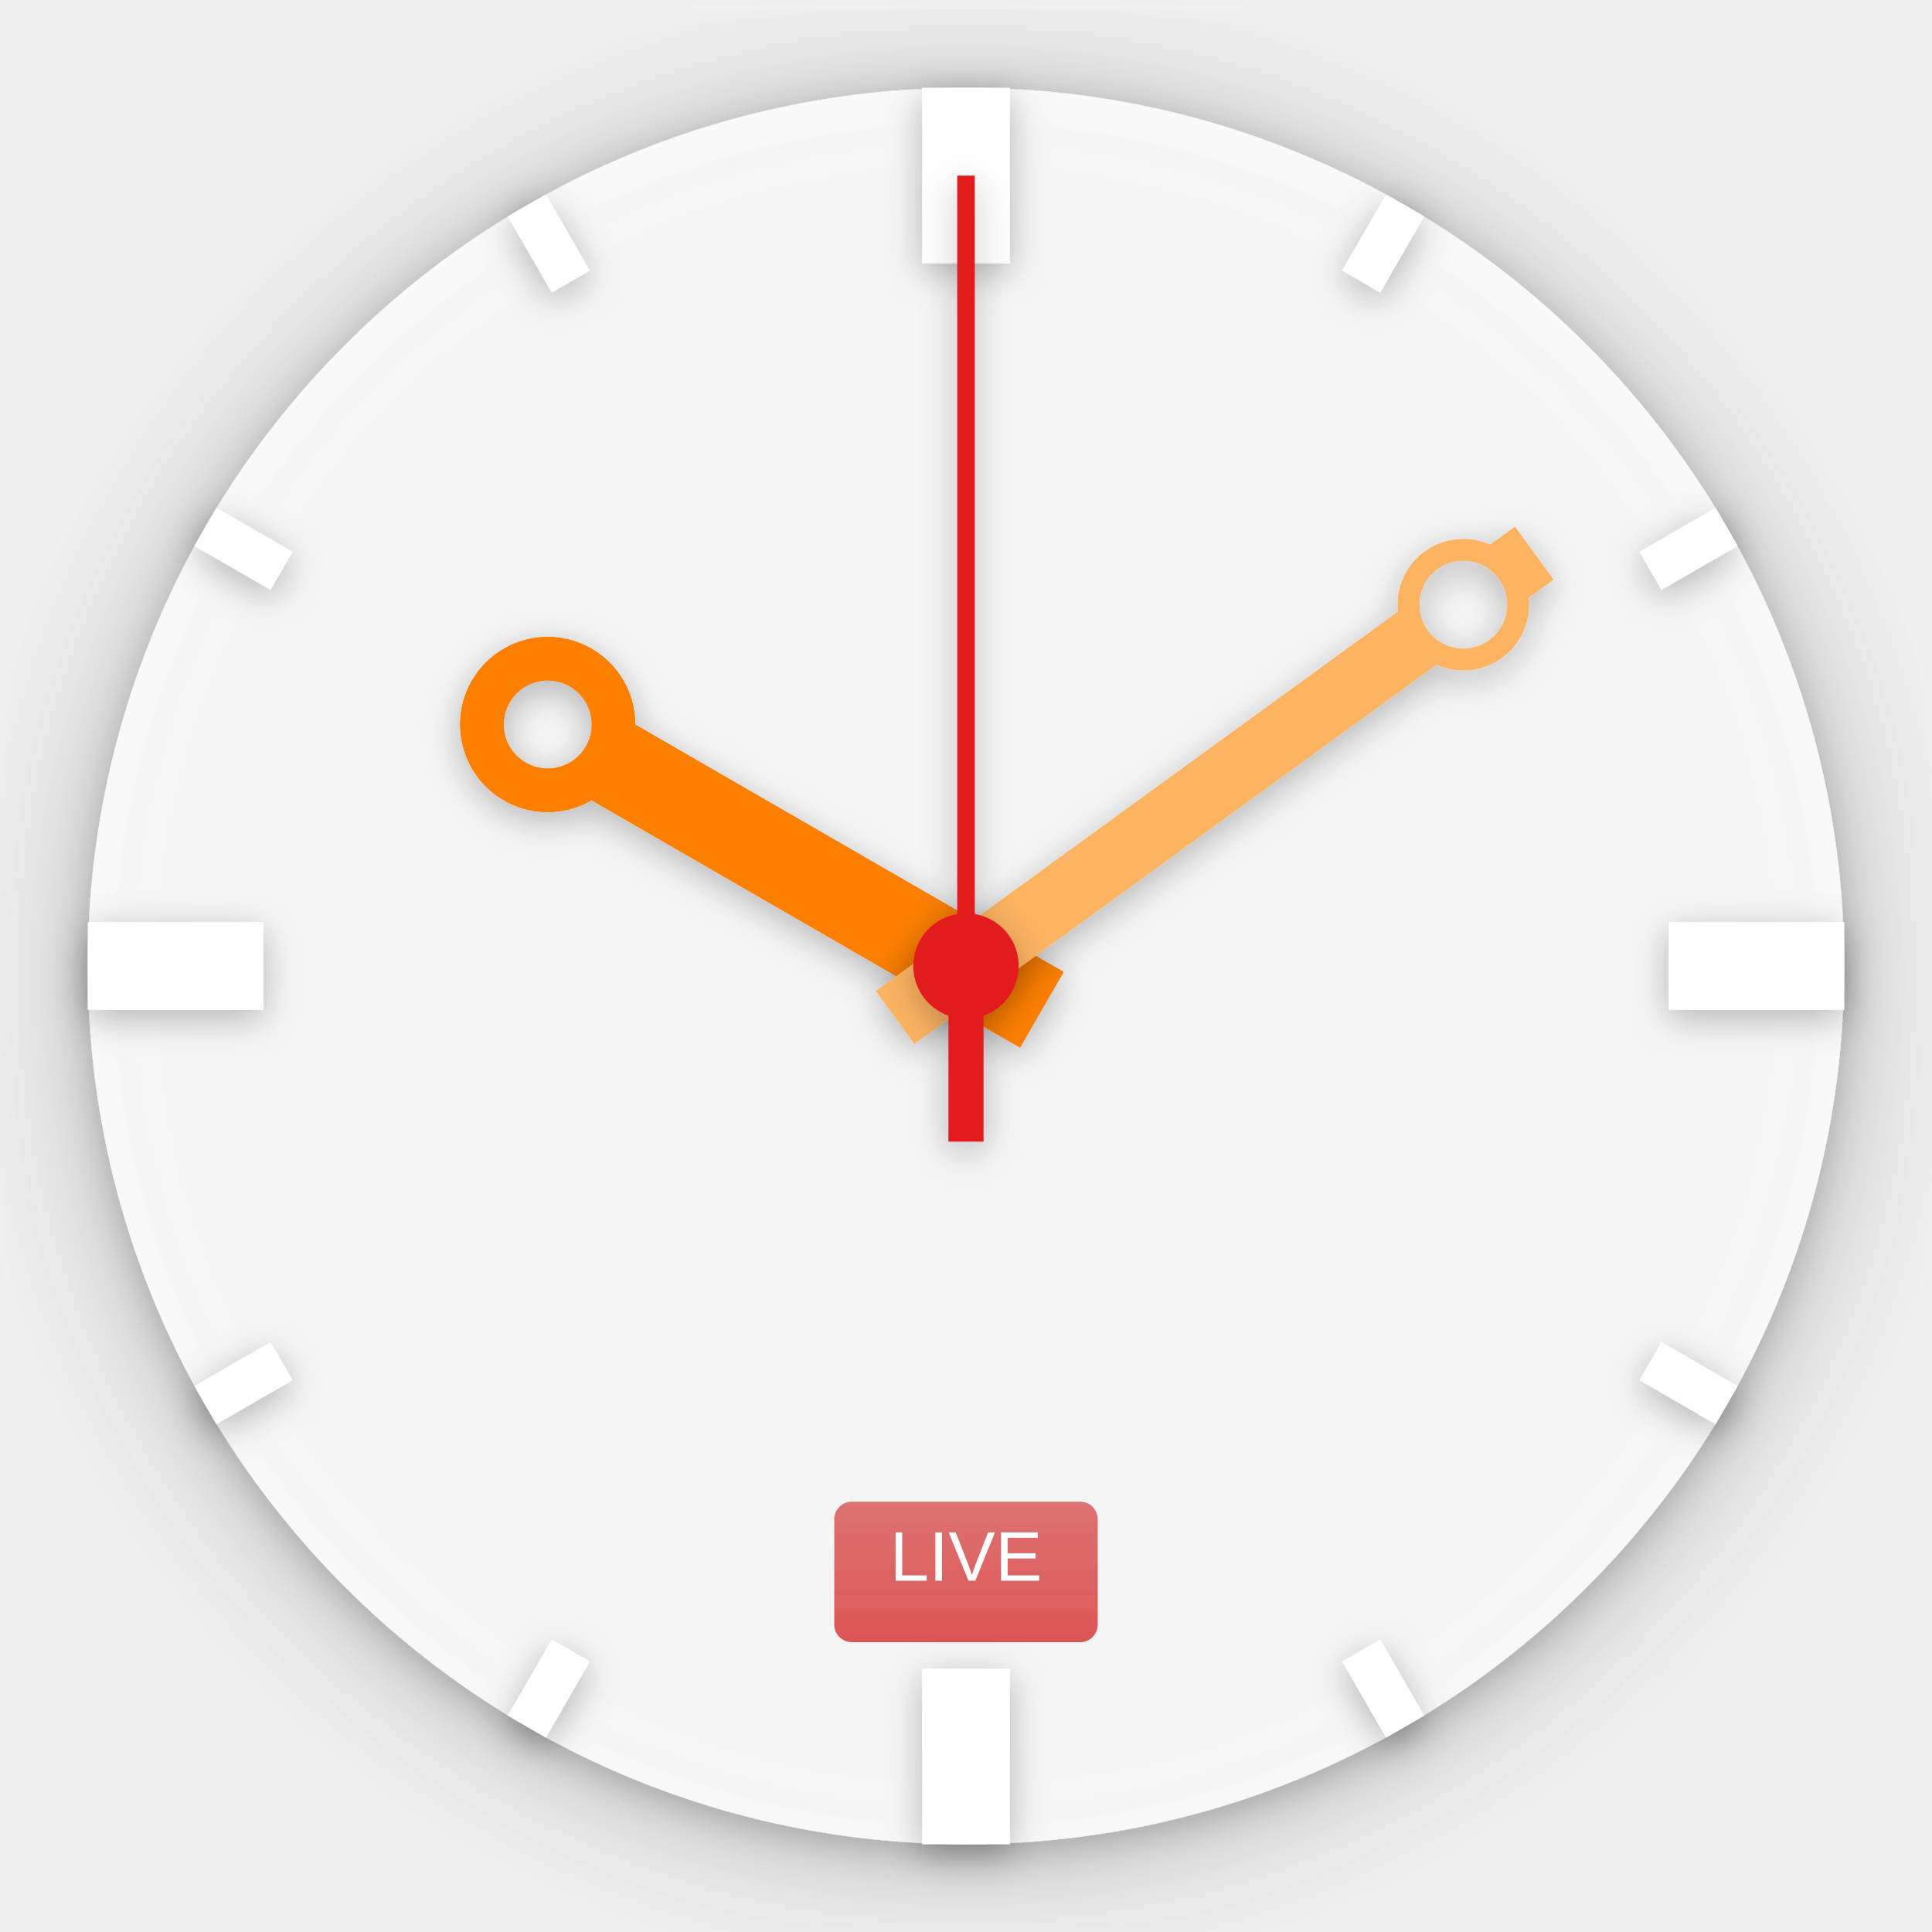
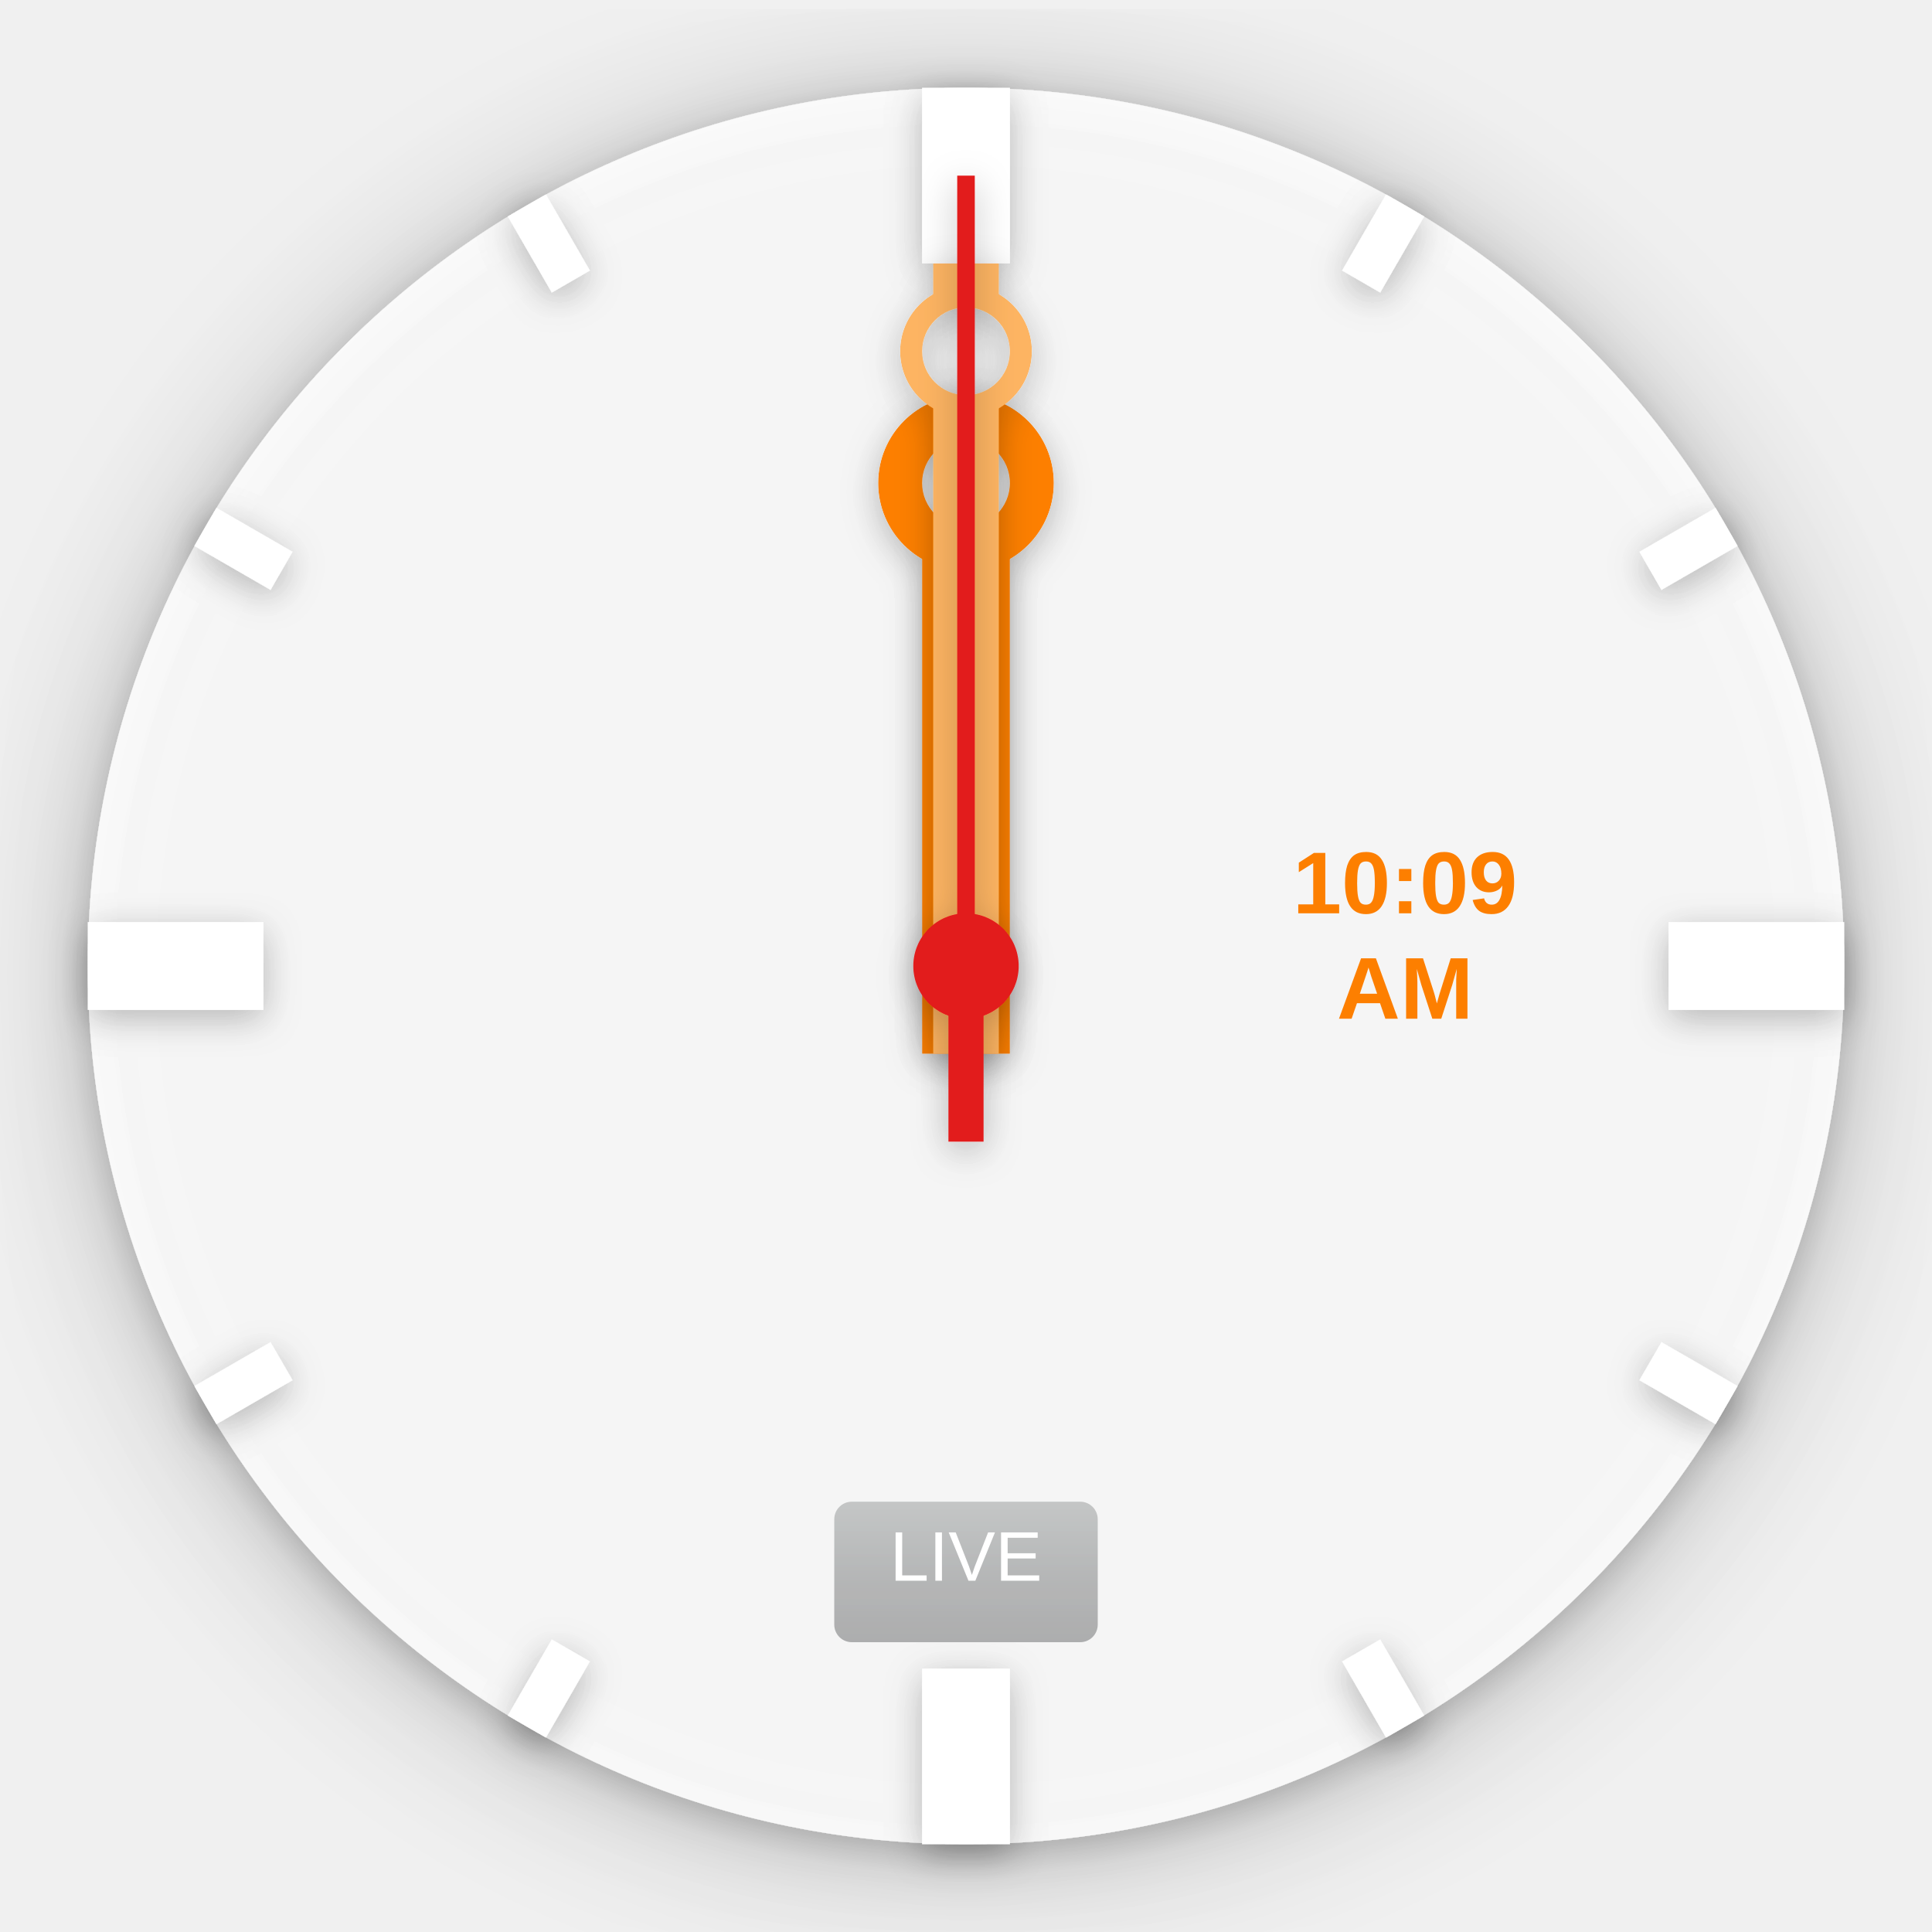
<svg xmlns="http://www.w3.org/2000/svg" version="1.1" viewBox="0 0 220 220">
  <style>
    /*
    svg * {
        transition: fill .1s ease-out, opacity .1s ease-out;
    }
    @media all and (max-width: 250px) {
        #curved_bg { opacity: 0; }
        #secondary_content, #primary_content { fill: #195463; }
    }
    @media all and (max-width: 200px) {
        #secondary_content {
            opacity: 0;
        }
    }
    @media all and (max-width: 150px) {
        #inner-circle, #middle-circle {
            opacity: 0;
        }
    }
    */
    @media all and (max-width: 150px) {
      .smallTick {
        display: none;
      }
      .label {
        display: none;
      }
      #liveButton {
        display: none;
      }
    }
    
    .back {
      fill: rgba(255, 255, 255, 0.8);
      filter: url(#backDropShadow);
    }

    .ticks {
      filter: url(#ticksDropShadow);
    }

    .bigTick {
      fill: #FFFFFF;
    }

    .smallTick {
      fill: #FFFFFF;
    }
    
    .minutesPointerFill {
      fill: #FDB462;
    }

    .pointer {
      cursor: pointer;
    }

+     svg[data-mode="live"] .pointer {
+       transition: transform 0.2s ease;
+     }
+ 
    .hours &gt; * {
      fill: #FD7F00;
    }

    .minutes &gt; * {
      fill: #FDB462;
    }

    .seconds &gt; * {
      fill: #E21D1D;
    }

    .label {
      width: 50px;
      text-anchor: middle;
      font-family: Arial;
      fill: #FD7F00;
      font-weight: bold;
-       font-size: 10pt;
-       display: none;
+       font-size: 10px;
    }

    .label.shadow {
      fill: gray;
    }

    #liveButton {
      cursor: pointer;
    }
    #liveButton &gt; rect {
      fill: url(#liveButtonGradient);
    }
    #liveButton:hover &gt; rect {
      fill: url(#hoverLiveButtonGradient);
    }
    #liveButton:active &gt; rect {
      fill: url(#activeLiveButtonGradient);
    }
-     #liveButton.selected &gt; rect {
+     svg[data-mode="live"] #liveButton &gt; rect {
      fill: url(#selectedLiveButtonGradient);
    }

    #liveButton &gt; text {
      text-anchor: middle;
      font-family: Arial;
      fill: white;
      font-size: 8px;
    }
    text {
      pointer-events: none;
      -webkit-user-select: none;
      -moz-user-select: none;
      -ms-user-select: none;
    }

  </style>
  <defs>
    <filter id="backDropShadow" x="-10" y="-10" width="220" height="220">
      <feGaussianBlur in="SourceAlpha" stdDeviation="8" result="backDropShadow-blur" />
      <feOffset in="blur" dx="0" dy="1" result="backDropShadow-offsetBlur" />
      <feFlood flood-color="rbg(0,0,0)" flood-opacity="0.25" result="backDropShadow-offsetColor" />
      <feComposite in="backDropShadow-offsetColor" in2="backDropShadow-offsetBlur" operator="in" result="backDropShadow-offsetBlur" />
      <feMerge>
        <feMergeNode />
        <feMergeNode in="SourceGraphic" />
      </feMerge>
    </filter>
    <filter id="ticksDropShadow" x="-10" y="-10" width="220" height="220">
      <feGaussianBlur in="SourceAlpha" stdDeviation="2" result="ticksDropShadow-blur" />
      <feOffset in="blur" dx="0" dy="1" result="ticksDropShadow-offsetBlur" />
      <feFlood flood-color="rbga(0,0,0)" flood-opacity="0.25" result="ticksDropShadow-offsetColor" />
      <feComposite in="ticksDropShadow-offsetColor" in2="ticksDropShadow-offsetBlur" operator="in" result="ticksDropShadow-offsetBlur" />
      <feMerge>
        <feMergeNode />
        <feMergeNode in="SourceGraphic" />
      </feMerge>
    </filter>
    <filter id="pointerDropShadow" x="-10" y="-10" width="220" height="220">
      <feGaussianBlur in="SourceAlpha" stdDeviation="2" result="pointerDropShadow-blur" />
      <feOffset in="blur" dx="0" dy="1" result="pointerDropShadow-offsetBlur" />
      <feFlood flood-color="rbga(0,0,0)" flood-opacity="0.25" result="pointerDropShadow-offsetColor" />
      <feComposite in="pointerDropShadow-offsetColor" in2="pointerDropShadow-offsetBlur" operator="in" result="pointerDropShadow-offsetBlur" />
      <feMerge>
        <feMergeNode />
        <feMergeNode in="SourceGraphic" />
      </feMerge>
    </filter>
    <mask id="pointerHoursMask">
      <rect x="-5" y="-50" width="10" height="60" fill="white" />
      <circle cx="0" cy="-55" r="10" fill="white" />
      <circle cx="0" cy="-55" r="5" fill="black" />
    </mask>
    <mask id="pointerMinutesMask">
      <rect x="-3.75" y="-80" width="7.5" height="90" fill="white" />
      <circle cx="0" cy="-70" r="7.5" fill="white" />
      <circle cx="0" cy="-70" r="5" fill="black" />
    </mask>
    <linearGradient id="liveButtonGradient" x1="0%" y1="0%" x2="0%" y2="100%">
      <stop offset="0%" style="stop-color:#BBBDBD; stop-opacity:0.85" />
      <stop offset="100%" style="stop-color:#9FA0A1; stop-opacity:0.85" />
    </linearGradient>
    <linearGradient id="hoverLiveButtonGradient" x1="0%" y1="0%" x2="0%" y2="100%">
      <stop offset="0%" style="stop-color:#BBBDBD; stop-opacity:0.85" />
      <stop offset="100%" style="stop-color:#9FA0A1; stop-opacity:0.85" />
    </linearGradient>
    <linearGradient id="activeLiveButtonGradient" x1="0%" y1="0%" x2="0%" y2="100%">
      <stop offset="0%" style="stop-color:#AAAAAA; stop-opacity:0.85" />
      <stop offset="100%" style="stop-color:#929496; stop-opacity:0.85" />
    </linearGradient>
    <linearGradient id="selectedLiveButtonGradient" x1="0%" y1="0%" x2="0%" y2="100%">
      <stop offset="0%" style="stop-color:#D85B5B; stop-opacity:0.85" />
      <stop offset="100%" style="stop-color:#D83C3C; stop-opacity:0.85" />
    </linearGradient>
  </defs>
  <g class="ticks" transform="translate(10 10)">
    <circle class="back" cx="100" cy="100" r="100" />
    <g class="ticks" transform="translate(100 100)">
      <g transform="rotate(0 0 0)">
        <rect class="bigTick" x="-5" y="-100" width="10" height="20" />
      </g>
      <g transform="rotate(90 0 0)">
        <rect class="bigTick" x="-5" y="-100" width="10" height="20" />
      </g>
      <g transform="rotate(180 0 0)">
        <rect class="bigTick" x="-5" y="-100" width="10" height="20" />
      </g>
      <g transform="rotate(270 0 0)">
        <rect class="bigTick" x="-5" y="-100" width="10" height="20" />
      </g>
      <g transform="rotate(30 0 0)">
        <rect class="smallTick" x="-2.5" y="-100" width="5" height="10" />
      </g>
      <g transform="rotate(60 0 0)">
        <rect class="smallTick" x="-2.5" y="-100" width="5" height="10" />
      </g>
      <g transform="rotate(120 0 0)">
        <rect class="smallTick" x="-2.5" y="-100" width="5" height="10" />
      </g>
      <g transform="rotate(150 0 0)">
        <rect class="smallTick" x="-2.5" y="-100" width="5" height="10" />
      </g>
      <g transform="rotate(210 0 0)">
        <rect class="smallTick" x="-2.5" y="-100" width="5" height="10" />
      </g>
      <g transform="rotate(240 0 0)">
        <rect class="smallTick" x="-2.5" y="-100" width="5" height="10" />
      </g>
      <g transform="rotate(300 0 0)">
        <rect class="smallTick" x="-2.5" y="-100" width="5" height="10" />
      </g>
      <g transform="rotate(330 0 0)">
        <rect class="smallTick" x="-2.5" y="-100" width="5" height="10" />
      </g>
    </g>
-     <g id="liveButton" class="selected" transform="translate(100, 170)">
+     <g id="liveButton" transform="translate(100, 170)">
      <rect rx="2" ry="2" x="-15" y="-9" width="30" height="16" />
      <text alignment-baseline="middle">
        LIVE
      </text>
    </g>
-     <g transform="translate(130, 100)">
+     <g transform="translate(150, 100)">
      <g transform="translate(0, -6)">
-         <text class="label shadow" x="1" y="1" alignment-baseline="middle">
+         <text id="timeLabel" class="label" alignment-baseline="middle">
          10:09
        </text>
-         <text class="label" alignment-baseline="middle">
-           10:09
-         </text>
      </g>
      <g transform="translate(0, 6)">
-         <text class="label shadow" x="1" y="1" alignment-baseline="middle">
+         <text id="ampmLabel" class="label" x="0" y="0" alignment-baseline="middle">
          AM
        </text>
-         <text class="label" x="0" y="0" alignment-baseline="middle">
-           AM
-         </text>
      </g>
    </g>
    <g class="pointers" transform="translate(100 100)">
      <g filter="url(#pointerDropShadow)">
-         <g id="pointerHours" class="pointer hours" transform="rotate(300, 0, 0)" mask="url(#pointerHoursMask)">
+         <g id="pointerHours" class="pointer hours" mask="url(#pointerHoursMask)">
          <rect x="-5" y="-50" width="10" height="60" />
          <circle fill="red" cx="0" cy="-55" r="10" />
        </g>
      </g>
      <g filter="url(#pointerDropShadow)">
-         <g id="pointerMinutes" class="pointer minutes" transform="rotate(54, 0, 0)" mask="url(#pointerMinutesMask)">
+         <g id="pointerMinutes" class="pointer minutes" mask="url(#pointerMinutesMask)">
          <rect x="-3.75" y="-80" width="7.5" height="90" />
          <circle fill="red" cx="0" cy="-70" r="7.5" />
        </g>
      </g>
      <g filter="url(#pointerDropShadow)">
-         <g id="pointerSeconds" class="pointer seconds" transform="rotate(0, 0, 0)">
+         <g id="pointerSeconds" class="pointer seconds">
          <rect x="-1" y="-90" width="2" height="100" />
          <rect x="-2" width="4" height="20" />
          <circle r="6" />
        </g>
      </g>
    </g>
  </g>
</svg>
